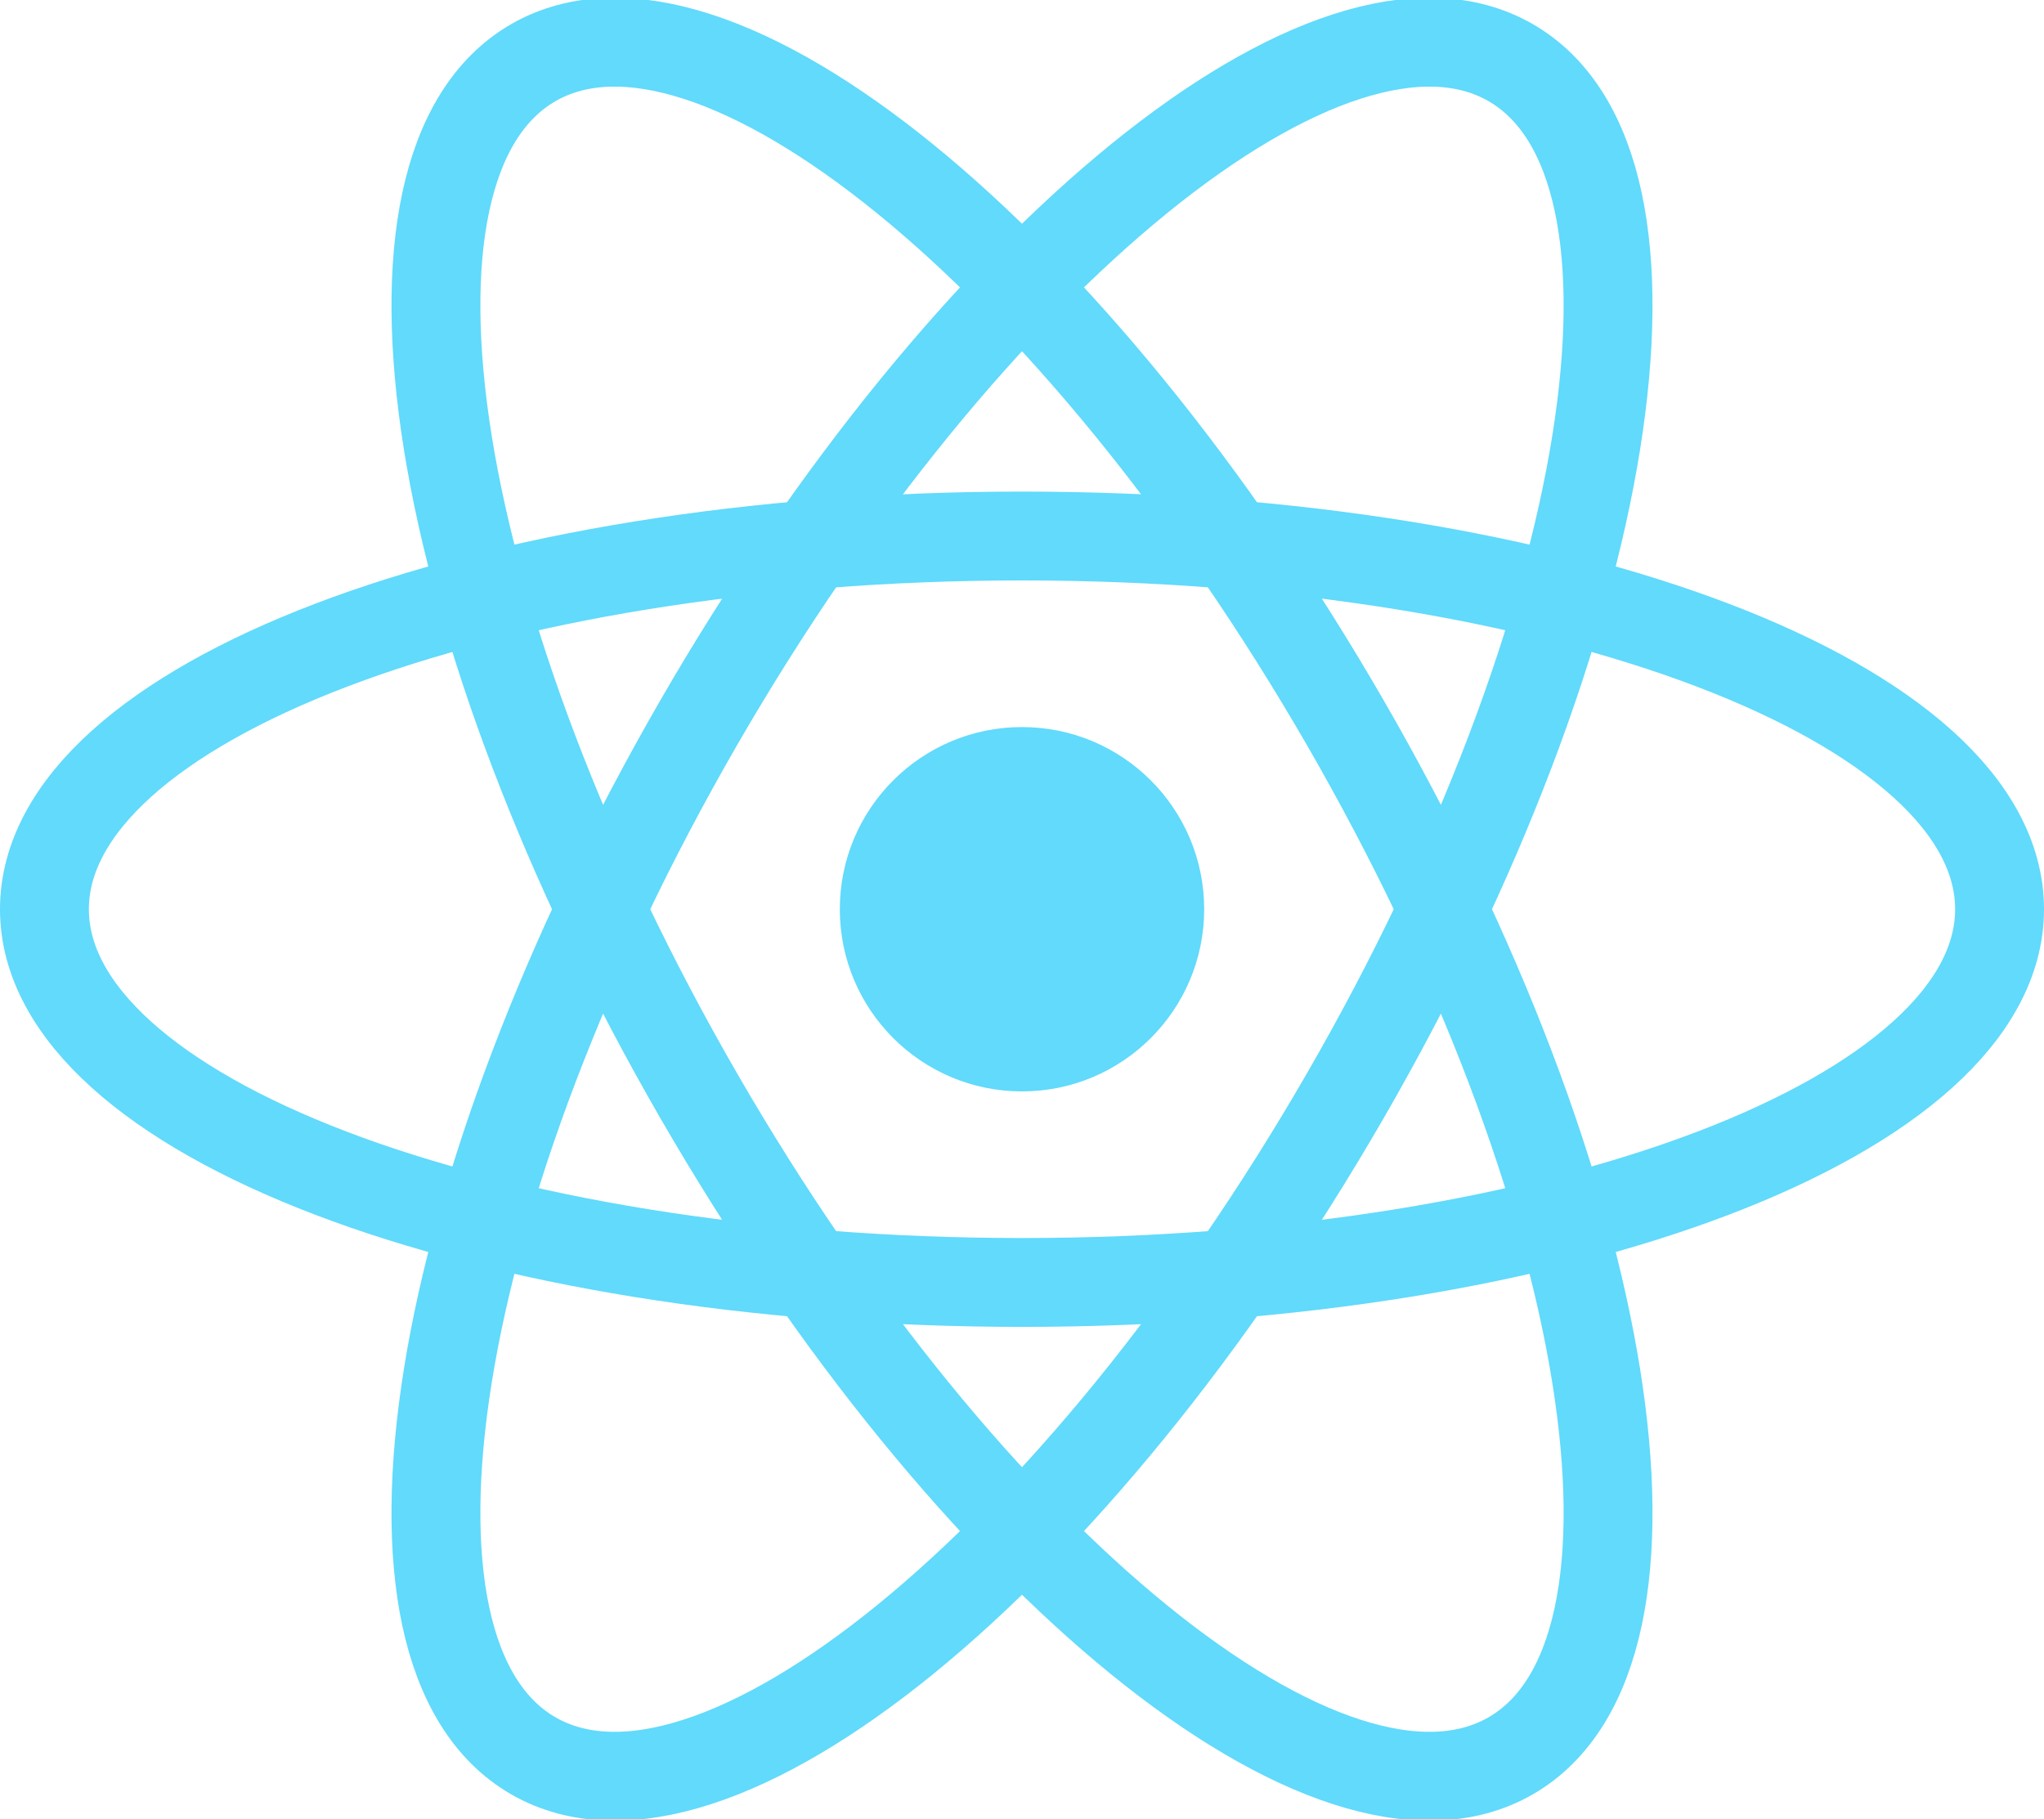
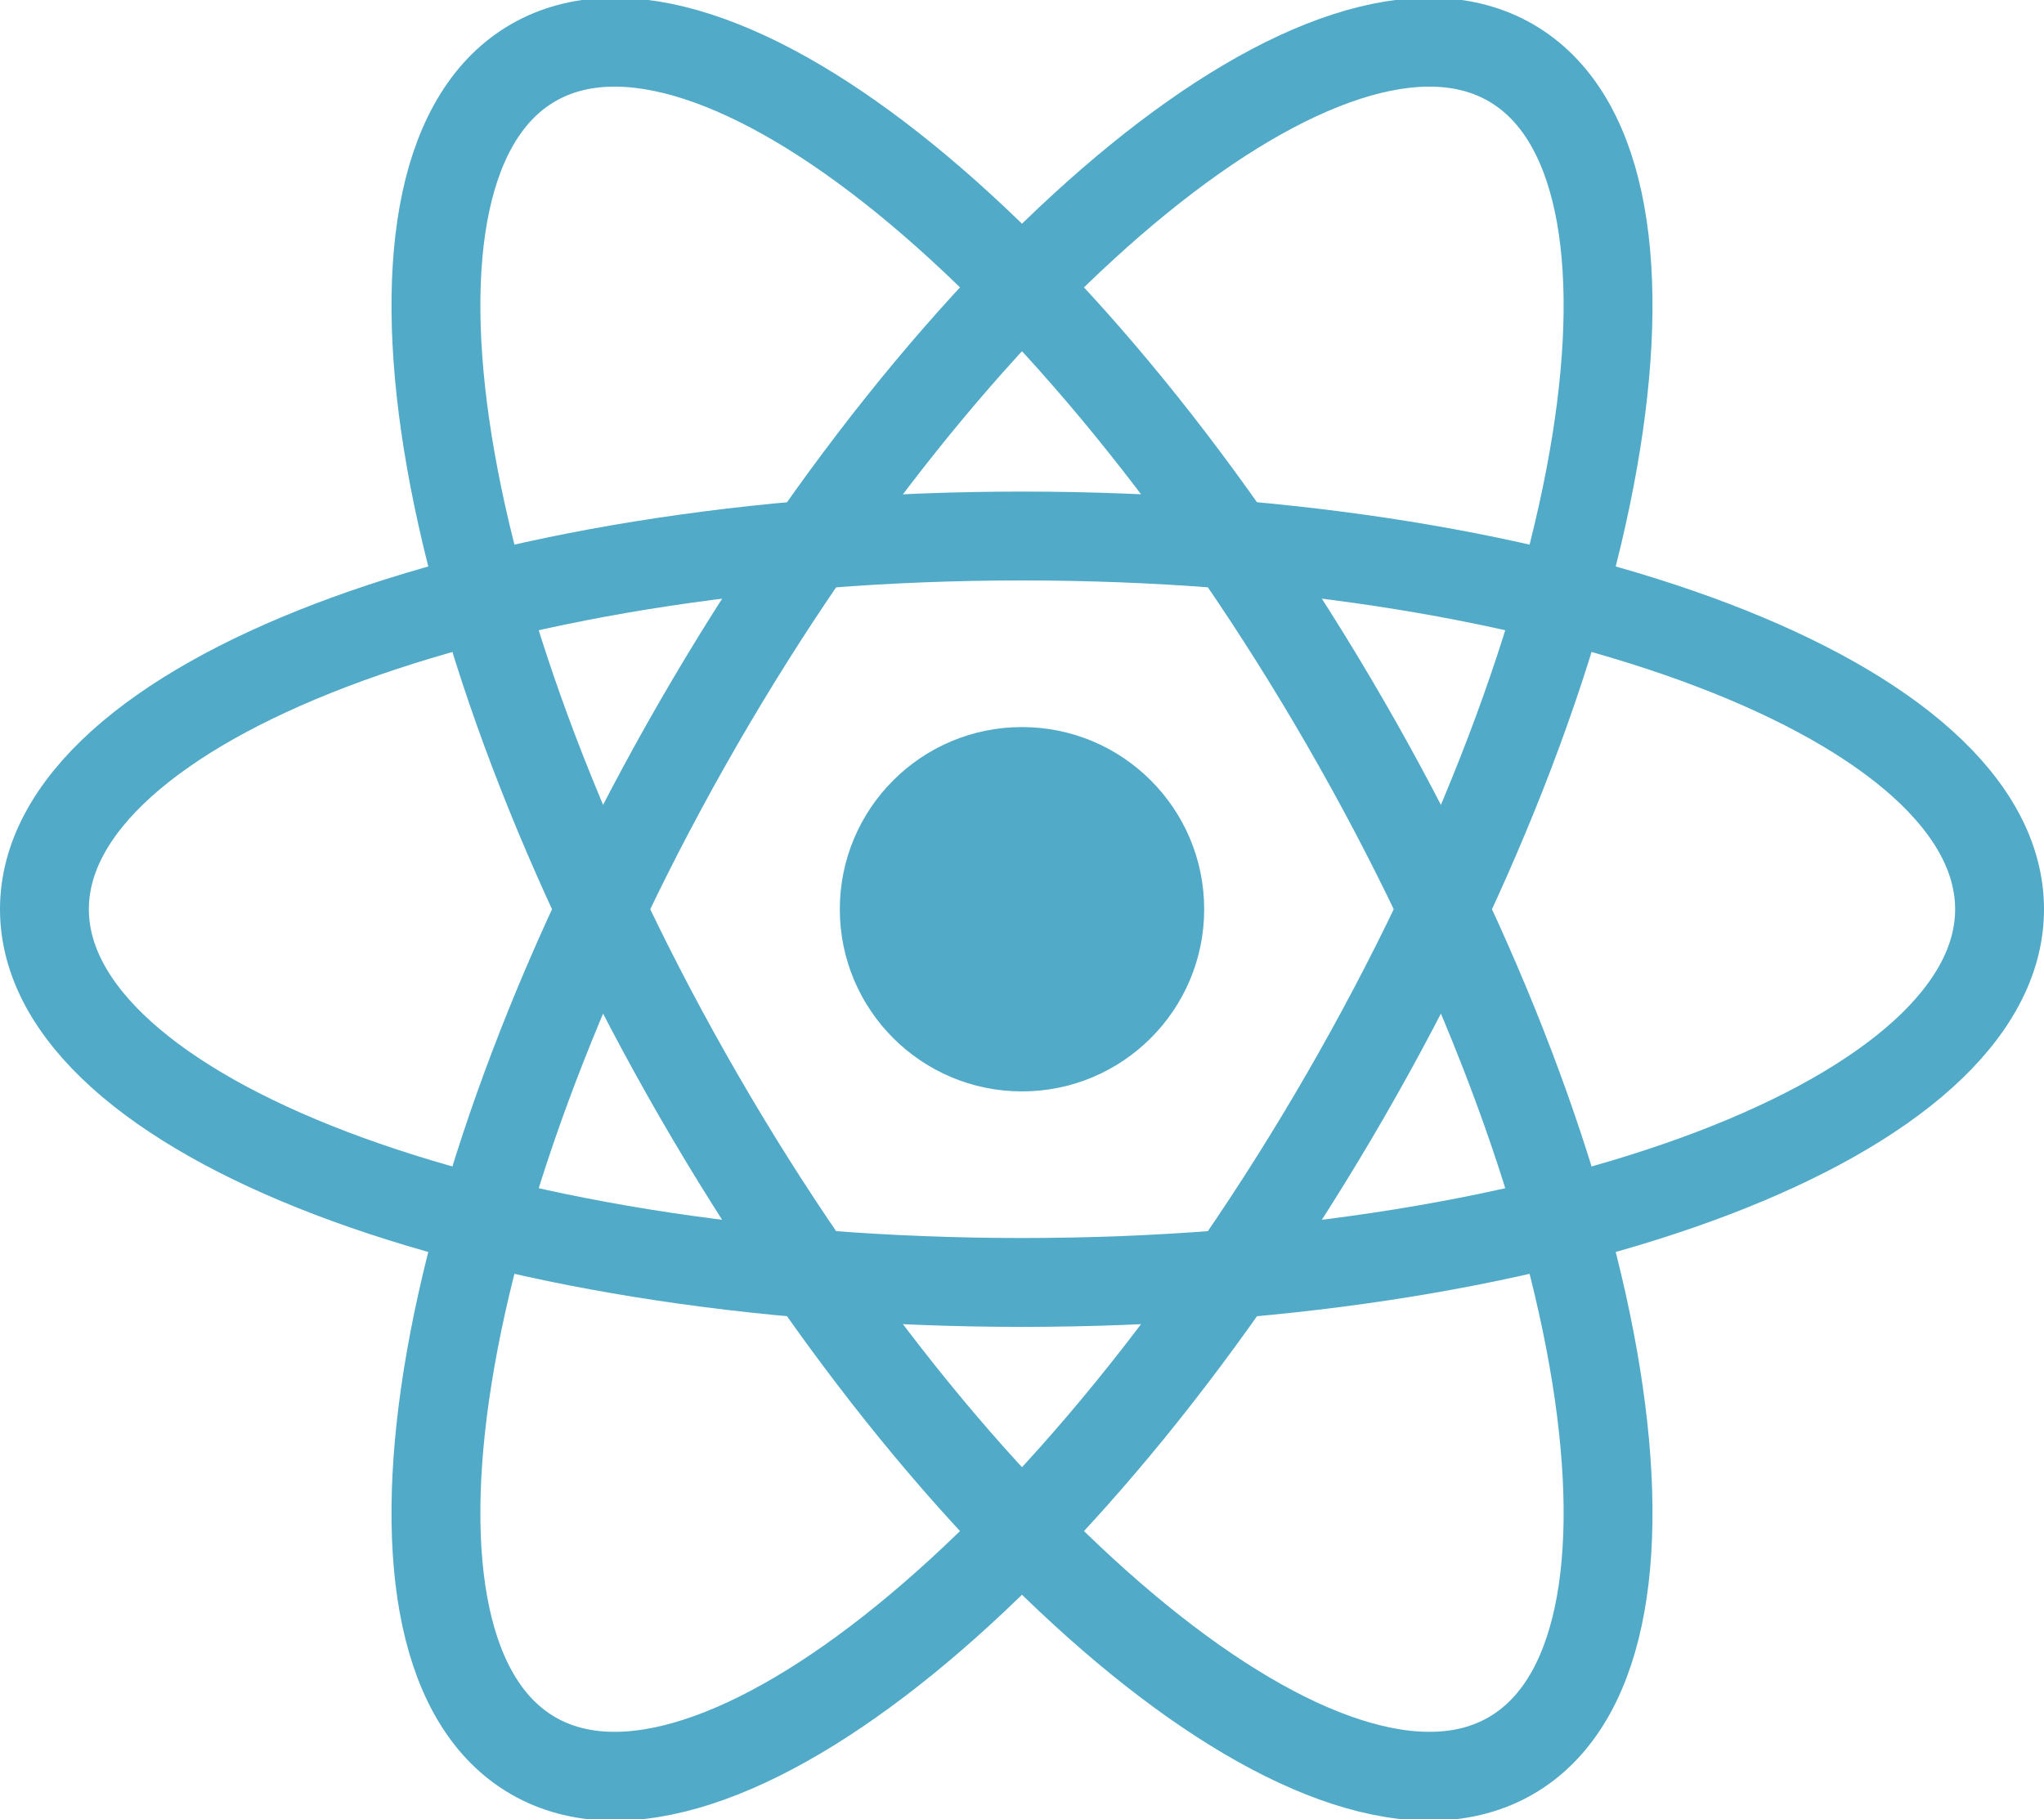
<svg xmlns="http://www.w3.org/2000/svg" viewBox="-11.5 -10.232 23 20.463">
-   <circle cx="0" cy="0" r="2.05" fill="#61dafb" />
-   <g stroke="#61dafb" stroke-width="1" fill="none">
+   <circle cx="0" cy="0" r="2.05" fill="#51AAC7" />
+   <g stroke="#51AAC7" stroke-width="1" fill="none">
    <ellipse rx="11" ry="4.2" />
    <ellipse rx="11" ry="4.2" transform="rotate(60)" />
    <ellipse rx="11" ry="4.2" transform="rotate(120)" />
  </g>
</svg>
